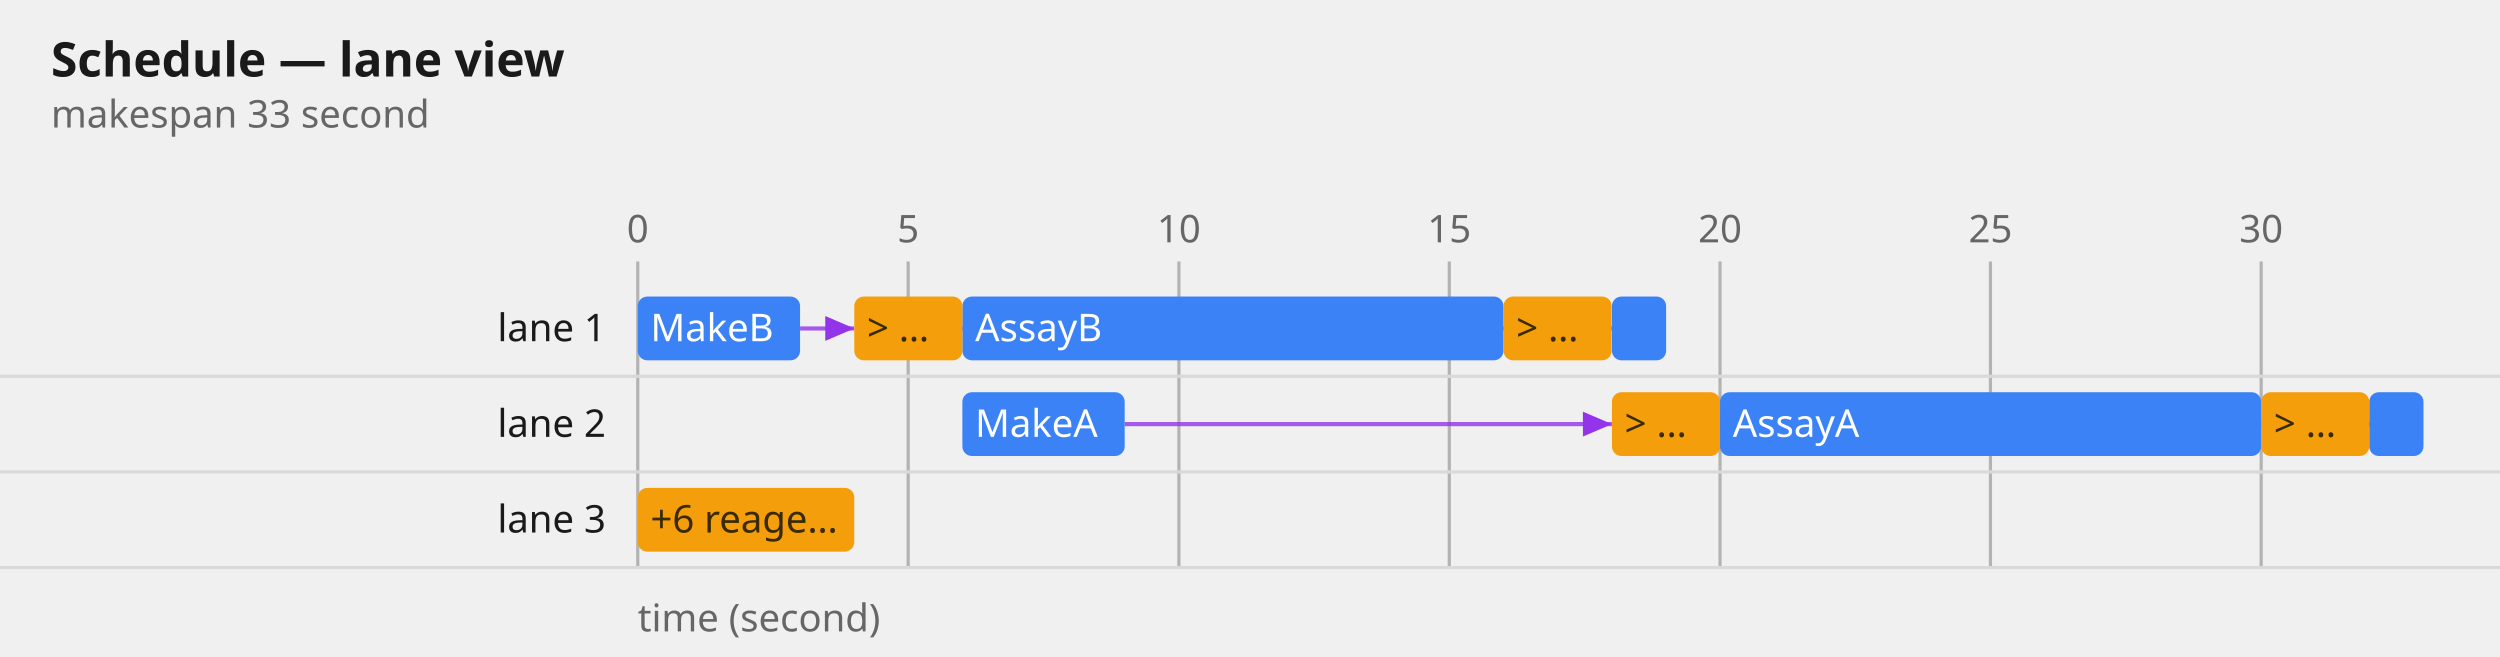
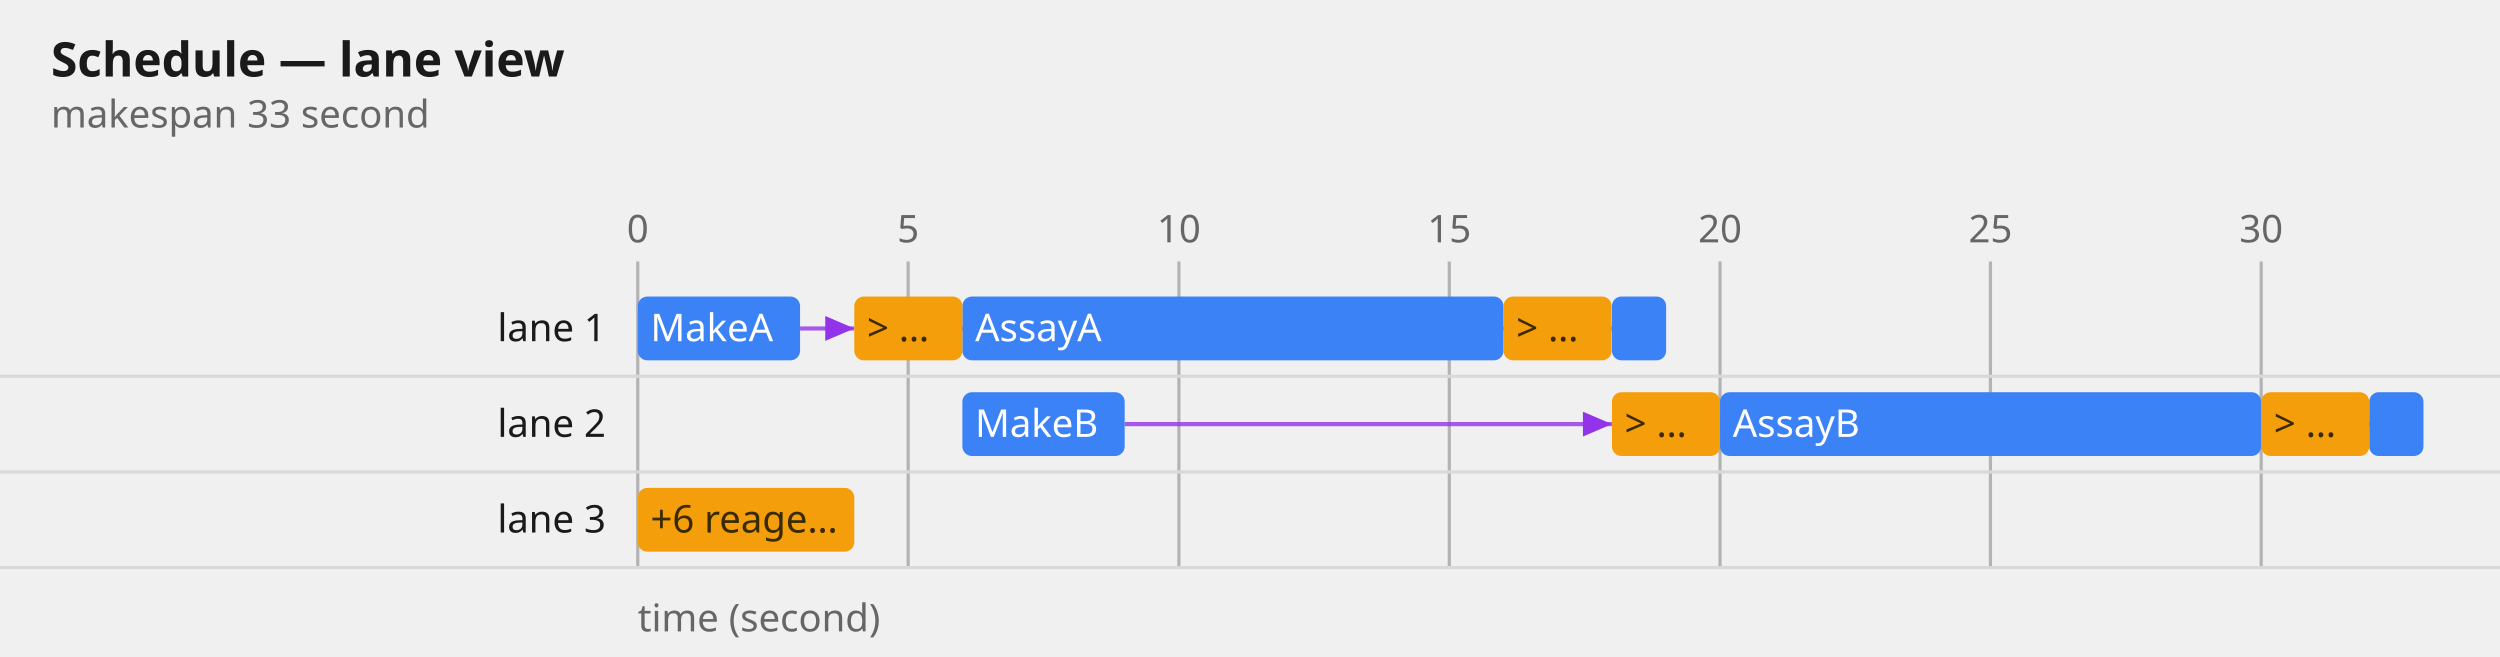
<svg xmlns="http://www.w3.org/2000/svg" viewBox="0 0 784 206" width="784" height="206" font-family="system-ui, sans-serif" font-size="12">
  <text fill="#1a1a1a" font-size="15" font-weight="600" x="16" y="24">Schedule — lane view</text>
  <text fill="#666666" x="16" y="40">makespan 33 second</text>
  <defs>
    <marker id="ah" markerWidth="8" markerHeight="8" refX="7" refY="3" orient="auto">
      <path d="M0,0 L7,3 L0,6 Z" fill="#9333ea" />
    </marker>
  </defs>
  <g transform="translate(0,48)">
    <line stroke="#b3b3b3" stroke-width="1" x1="200.0" y1="34.0" x2="200.0" y2="130.0" />
    <text fill="#666666" x="200.0" y="28.0" text-anchor="middle">0</text>
    <line stroke="#b3b3b3" stroke-width="1" x1="284.8" y1="34.0" x2="284.8" y2="130.0" />
    <text fill="#666666" x="284.8" y="28.0" text-anchor="middle">5</text>
    <line stroke="#b3b3b3" stroke-width="1" x1="369.7" y1="34.0" x2="369.7" y2="130.0" />
    <text fill="#666666" x="369.7" y="28.0" text-anchor="middle">10</text>
    <line stroke="#b3b3b3" stroke-width="1" x1="454.5" y1="34.0" x2="454.5" y2="130.0" />
    <text fill="#666666" x="454.5" y="28.0" text-anchor="middle">15</text>
    <line stroke="#b3b3b3" stroke-width="1" x1="539.4" y1="34.0" x2="539.4" y2="130.0" />
    <text fill="#666666" x="539.4" y="28.0" text-anchor="middle">20</text>
    <line stroke="#b3b3b3" stroke-width="1" x1="624.2" y1="34.0" x2="624.2" y2="130.0" />
    <text fill="#666666" x="624.2" y="28.0" text-anchor="middle">25</text>
    <line stroke="#b3b3b3" stroke-width="1" x1="709.1" y1="34.0" x2="709.1" y2="130.0" />
    <text fill="#666666" x="709.1" y="28.0" text-anchor="middle">30</text>
    <text fill="#666666" x="200.0" y="150.0">time (second)</text>
    <line stroke="#d9d9d9" stroke-width="1" x1="0" y1="70.0" x2="784.0" y2="70.0" />
    <text fill="#1a1a1a" x="190.0" y="59.0" text-anchor="end">lane 1</text>
    <line stroke="#d9d9d9" stroke-width="1" x1="0" y1="100.0" x2="784.0" y2="100.0" />
    <text fill="#1a1a1a" x="190.0" y="89.0" text-anchor="end">lane 2</text>
    <line stroke="#d9d9d9" stroke-width="1" x1="0" y1="130.0" x2="784.0" y2="130.0" />
    <text fill="#1a1a1a" x="190.0" y="119.0" text-anchor="end">lane 3</text>
    <path fill="none" stroke="#9333ea" stroke-width="1.3" stroke-opacity="0.8" d="M250.9,55.0 C266.9,55.0 251.9,55.0 267.9,55.0" marker-end="url(#ah)" />
    <path fill="none" stroke="#9333ea" stroke-width="1.3" stroke-opacity="0.8" d="M301.8,55.0 C317.8,55.0 285.8,55.0 301.8,55.0" marker-end="url(#ah)" />
    <path fill="none" stroke="#9333ea" stroke-width="1.3" stroke-opacity="0.8" d="M471.5,55.0 C487.5,55.0 455.5,55.0 471.5,55.0" marker-end="url(#ah)" />
    <path fill="none" stroke="#9333ea" stroke-width="1.3" stroke-opacity="0.8" d="M505.5,55.0 C521.5,55.0 489.5,55.0 505.5,55.0" marker-end="url(#ah)" />
    <path fill="none" stroke="#9333ea" stroke-width="1.3" stroke-opacity="0.8" d="M352.7,85.0 C368.7,85.0 489.5,85.0 505.5,85.0" marker-end="url(#ah)" />
    <path fill="none" stroke="#9333ea" stroke-width="1.3" stroke-opacity="0.8" d="M539.4,85.0 C555.4,85.0 523.4,85.0 539.4,85.0" marker-end="url(#ah)" />
    <path fill="none" stroke="#9333ea" stroke-width="1.3" stroke-opacity="0.8" d="M709.1,85.0 C725.1,85.0 693.1,85.0 709.1,85.0" marker-end="url(#ah)" />
    <path fill="none" stroke="#9333ea" stroke-width="1.3" stroke-opacity="0.8" d="M743.0,85.0 C759.0,85.0 727.0,85.0 743.0,85.0" marker-end="url(#ah)" />
    <rect fill="#3b82f6" x="200.0" y="45.0" width="50.9" height="20" rx="3" />
-     <text fill="#ffffff" x="204.0" y="59.0">MakeB</text>
+     <text fill="#ffffff" x="204.0" y="59.0">MakeA</text>
    <rect fill="#3b82f6" x="301.8" y="75.0" width="50.9" height="20" rx="3" />
-     <text fill="#ffffff" x="305.8" y="89.0">MakeA</text>
+     <text fill="#ffffff" x="305.8" y="89.0">MakeB</text>
    <rect fill="#3b82f6" x="301.8" y="45.0" width="169.7" height="20" rx="3" />
-     <text fill="#ffffff" x="305.8" y="59.0">AssayB</text>
+     <text fill="#ffffff" x="305.8" y="59.0">AssayA</text>
    <rect fill="#3b82f6" x="505.5" y="45.0" width="17.0" height="20" rx="3" />
    <rect fill="#3b82f6" x="539.4" y="75.0" width="169.7" height="20" rx="3" />
-     <text fill="#ffffff" x="543.4" y="89.0">AssayA</text>
+     <text fill="#ffffff" x="543.4" y="89.0">AssayB</text>
    <rect fill="#3b82f6" x="743.0" y="75.0" width="17.0" height="20" rx="3" />
    <rect fill="#f59e0b" x="267.9" y="45.0" width="33.9" height="20" rx="3" />
    <text fill="#3a2a00" x="271.9" y="59.0">&gt; …</text>
    <rect fill="#f59e0b" x="471.5" y="45.0" width="33.9" height="20" rx="3" />
    <text fill="#3a2a00" x="475.5" y="59.0">&gt; …</text>
    <rect fill="#f59e0b" x="505.5" y="75.0" width="33.9" height="20" rx="3" />
    <text fill="#3a2a00" x="509.5" y="89.0">&gt; …</text>
    <rect fill="#f59e0b" x="709.1" y="75.0" width="33.9" height="20" rx="3" />
    <text fill="#3a2a00" x="713.1" y="89.0">&gt; …</text>
    <rect fill="#f59e0b" x="200.0" y="105.0" width="67.9" height="20" rx="3" />
    <text fill="#3a2a00" x="204.0" y="119.0">+6 reage…</text>
  </g>
</svg>
